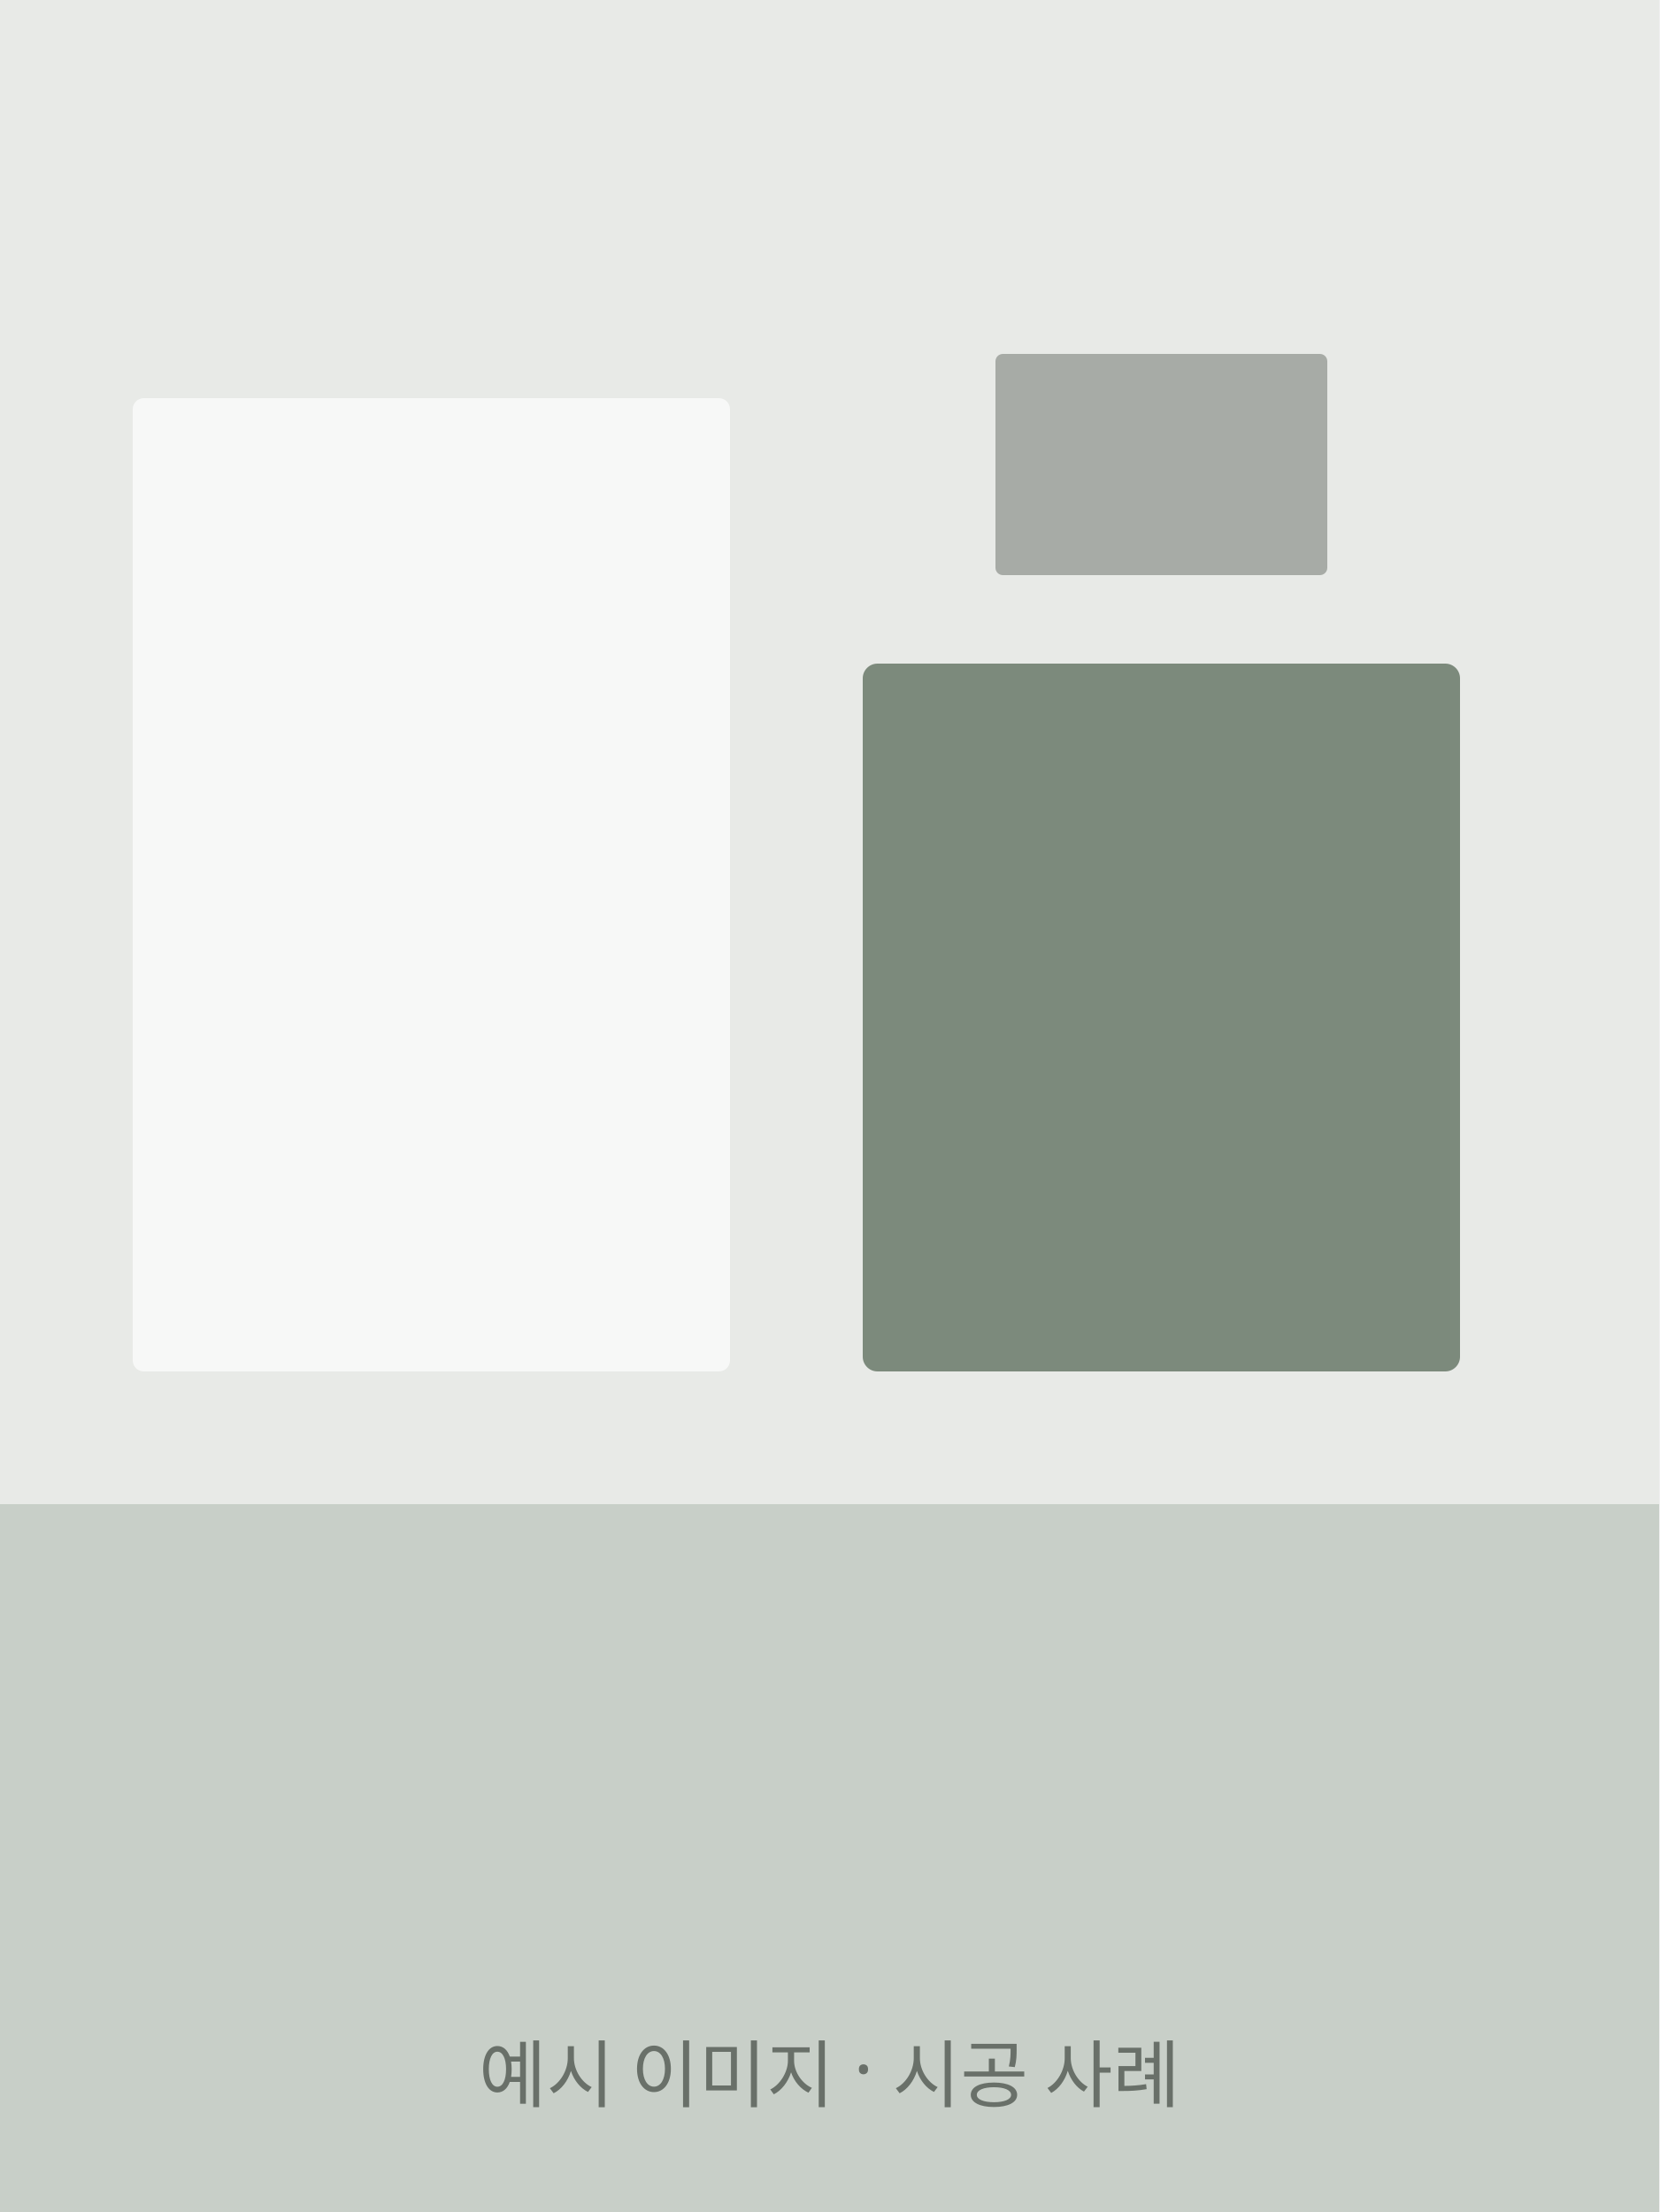
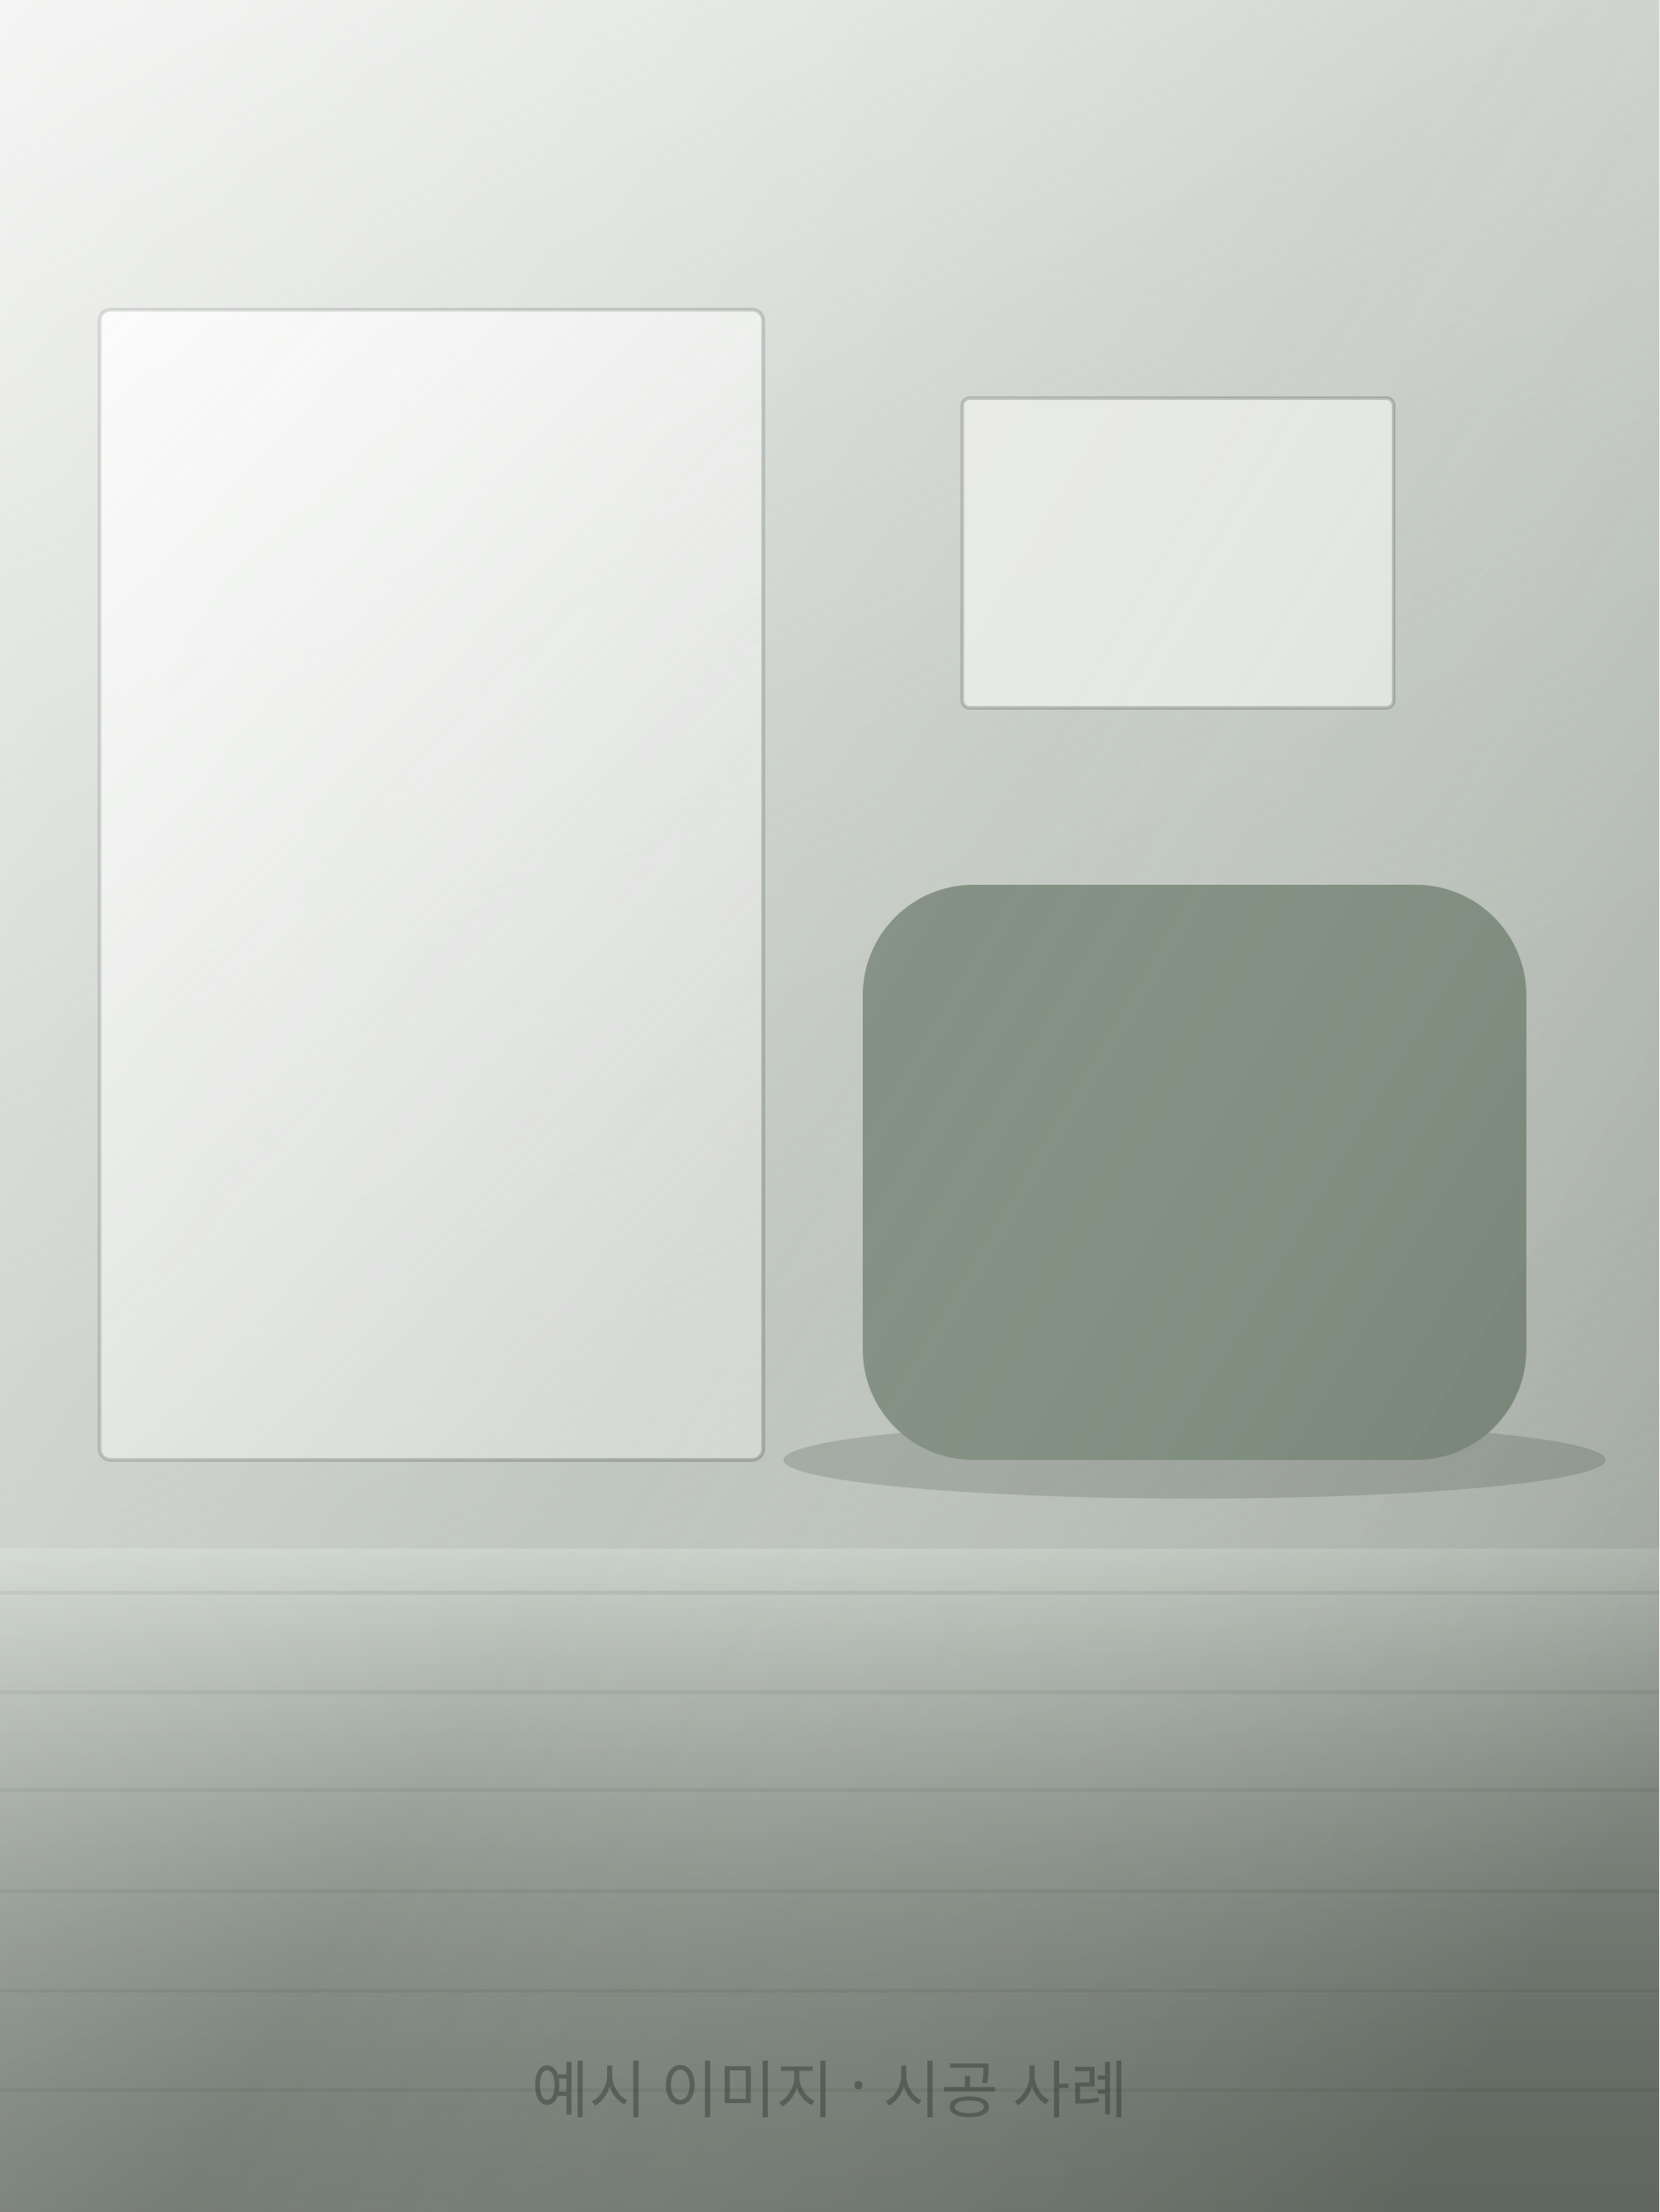
<svg xmlns="http://www.w3.org/2000/svg" viewBox="0 0 900 1200" width="900" height="1200" role="img" aria-label="예시 이미지 · 시공 사례">
-   <rect width="900" height="1200" fill="#E8EAE7" />
-   <rect y="816" width="900" height="384" fill="#C8CFC8" />
-   <rect x="72" y="216" width="324" height="528" rx="6" fill="#FFFFFF" opacity=".66" />
-   <rect x="468" y="360" width="324" height="384" rx="8" fill="#7C8A7C" />
-   <rect x="540" y="192" width="180" height="120" rx="4" fill="#2E362E" opacity=".35" />
-   <text x="450" y="1140" text-anchor="middle" font-family="sans-serif" font-size="40" fill="#2E362E" opacity=".62">예시 이미지 · 시공 사례</text>
+   <defs>
+     <linearGradient id="wall15" x1="0" y1="0" x2="0.35" y2="1">
+       <stop offset="0" stop-color="#E8EAE7" />
+       <stop offset="1" stop-color="#7C8A7C" stop-opacity=".45" />
+     </linearGradient>
+     <linearGradient id="floor15" x1="0" y1="0" x2="0" y2="1">
+       <stop offset="0" stop-color="#C8CFC8" />
+       <stop offset="1" stop-color="#2E362E" stop-opacity=".55" />
+     </linearGradient>
+     <linearGradient id="light15" x1="0" y1="0" x2="1" y2="0.8">
+       <stop offset="0" stop-color="#ffffff" stop-opacity=".55" />
+       <stop offset=".55" stop-color="#ffffff" stop-opacity=".06" />
+       <stop offset="1" stop-color="#2E362E" stop-opacity=".22" />
+     </linearGradient>
+     <linearGradient id="glass15" x1="0" y1="0" x2="0.6" y2="1">
+       <stop offset="0" stop-color="#ffffff" stop-opacity=".92" />
+       <stop offset="1" stop-color="#E8EAE7" stop-opacity=".6" />
+     </linearGradient>
+     <radialGradient id="lamp15" cx=".5" cy=".5" r=".5">
+       <stop offset="0" stop-color="#ffe9c4" stop-opacity=".95" />
+       <stop offset="1" stop-color="#ffe9c4" stop-opacity="0" />
+     </radialGradient>
+   </defs>
+   <rect width="900" height="1200" fill="url(#wall15)" />
+   <rect y="840" width="900" height="360" fill="url(#floor15)" />
+   <rect x="54" y="168" width="360" height="624" rx="6" fill="url(#glass15)" opacity=".85" />
+   <rect x="54" y="168" width="360" height="624" rx="6" fill="none" stroke="#2E362E" stroke-opacity=".28" stroke-width="2" />
+   <ellipse cx="648" cy="792" rx="223" ry="21" fill="#2E362E" opacity=".20" />
+   <rect x="468" y="480" width="360" height="312" rx="60" fill="#7C8A7C" />
+   <rect x="522" y="216" width="234" height="168" rx="4" fill="#E8EAE7" opacity=".9" />
+   <rect x="522" y="216" width="234" height="168" rx="4" fill="none" stroke="#2E362E" stroke-opacity=".25" stroke-width="2" />
+   <line x1="0" y1="864" x2="900" y2="864" stroke="#2E362E" stroke-opacity=".10" stroke-width="2" />
+   <line x1="0" y1="918" x2="900" y2="918" stroke="#2E362E" stroke-opacity=".10" stroke-width="2" />
+   <line x1="0" y1="971" x2="900" y2="971" stroke="#2E362E" stroke-opacity=".10" stroke-width="2" />
+   <line x1="0" y1="1026" x2="900" y2="1026" stroke="#2E362E" stroke-opacity=".10" stroke-width="2" />
+   <line x1="0" y1="1080" x2="900" y2="1080" stroke="#2E362E" stroke-opacity=".10" stroke-width="2" />
+   <line x1="0" y1="1134" x2="900" y2="1134" stroke="#2E362E" stroke-opacity=".10" stroke-width="2" />
+   <rect width="900" height="1200" fill="url(#light15)" />
+   <text x="450" y="1146" text-anchor="middle" font-family="sans-serif" font-size="34" fill="#2E362E" opacity=".45">예시 이미지 · 시공 사례</text>
</svg>
